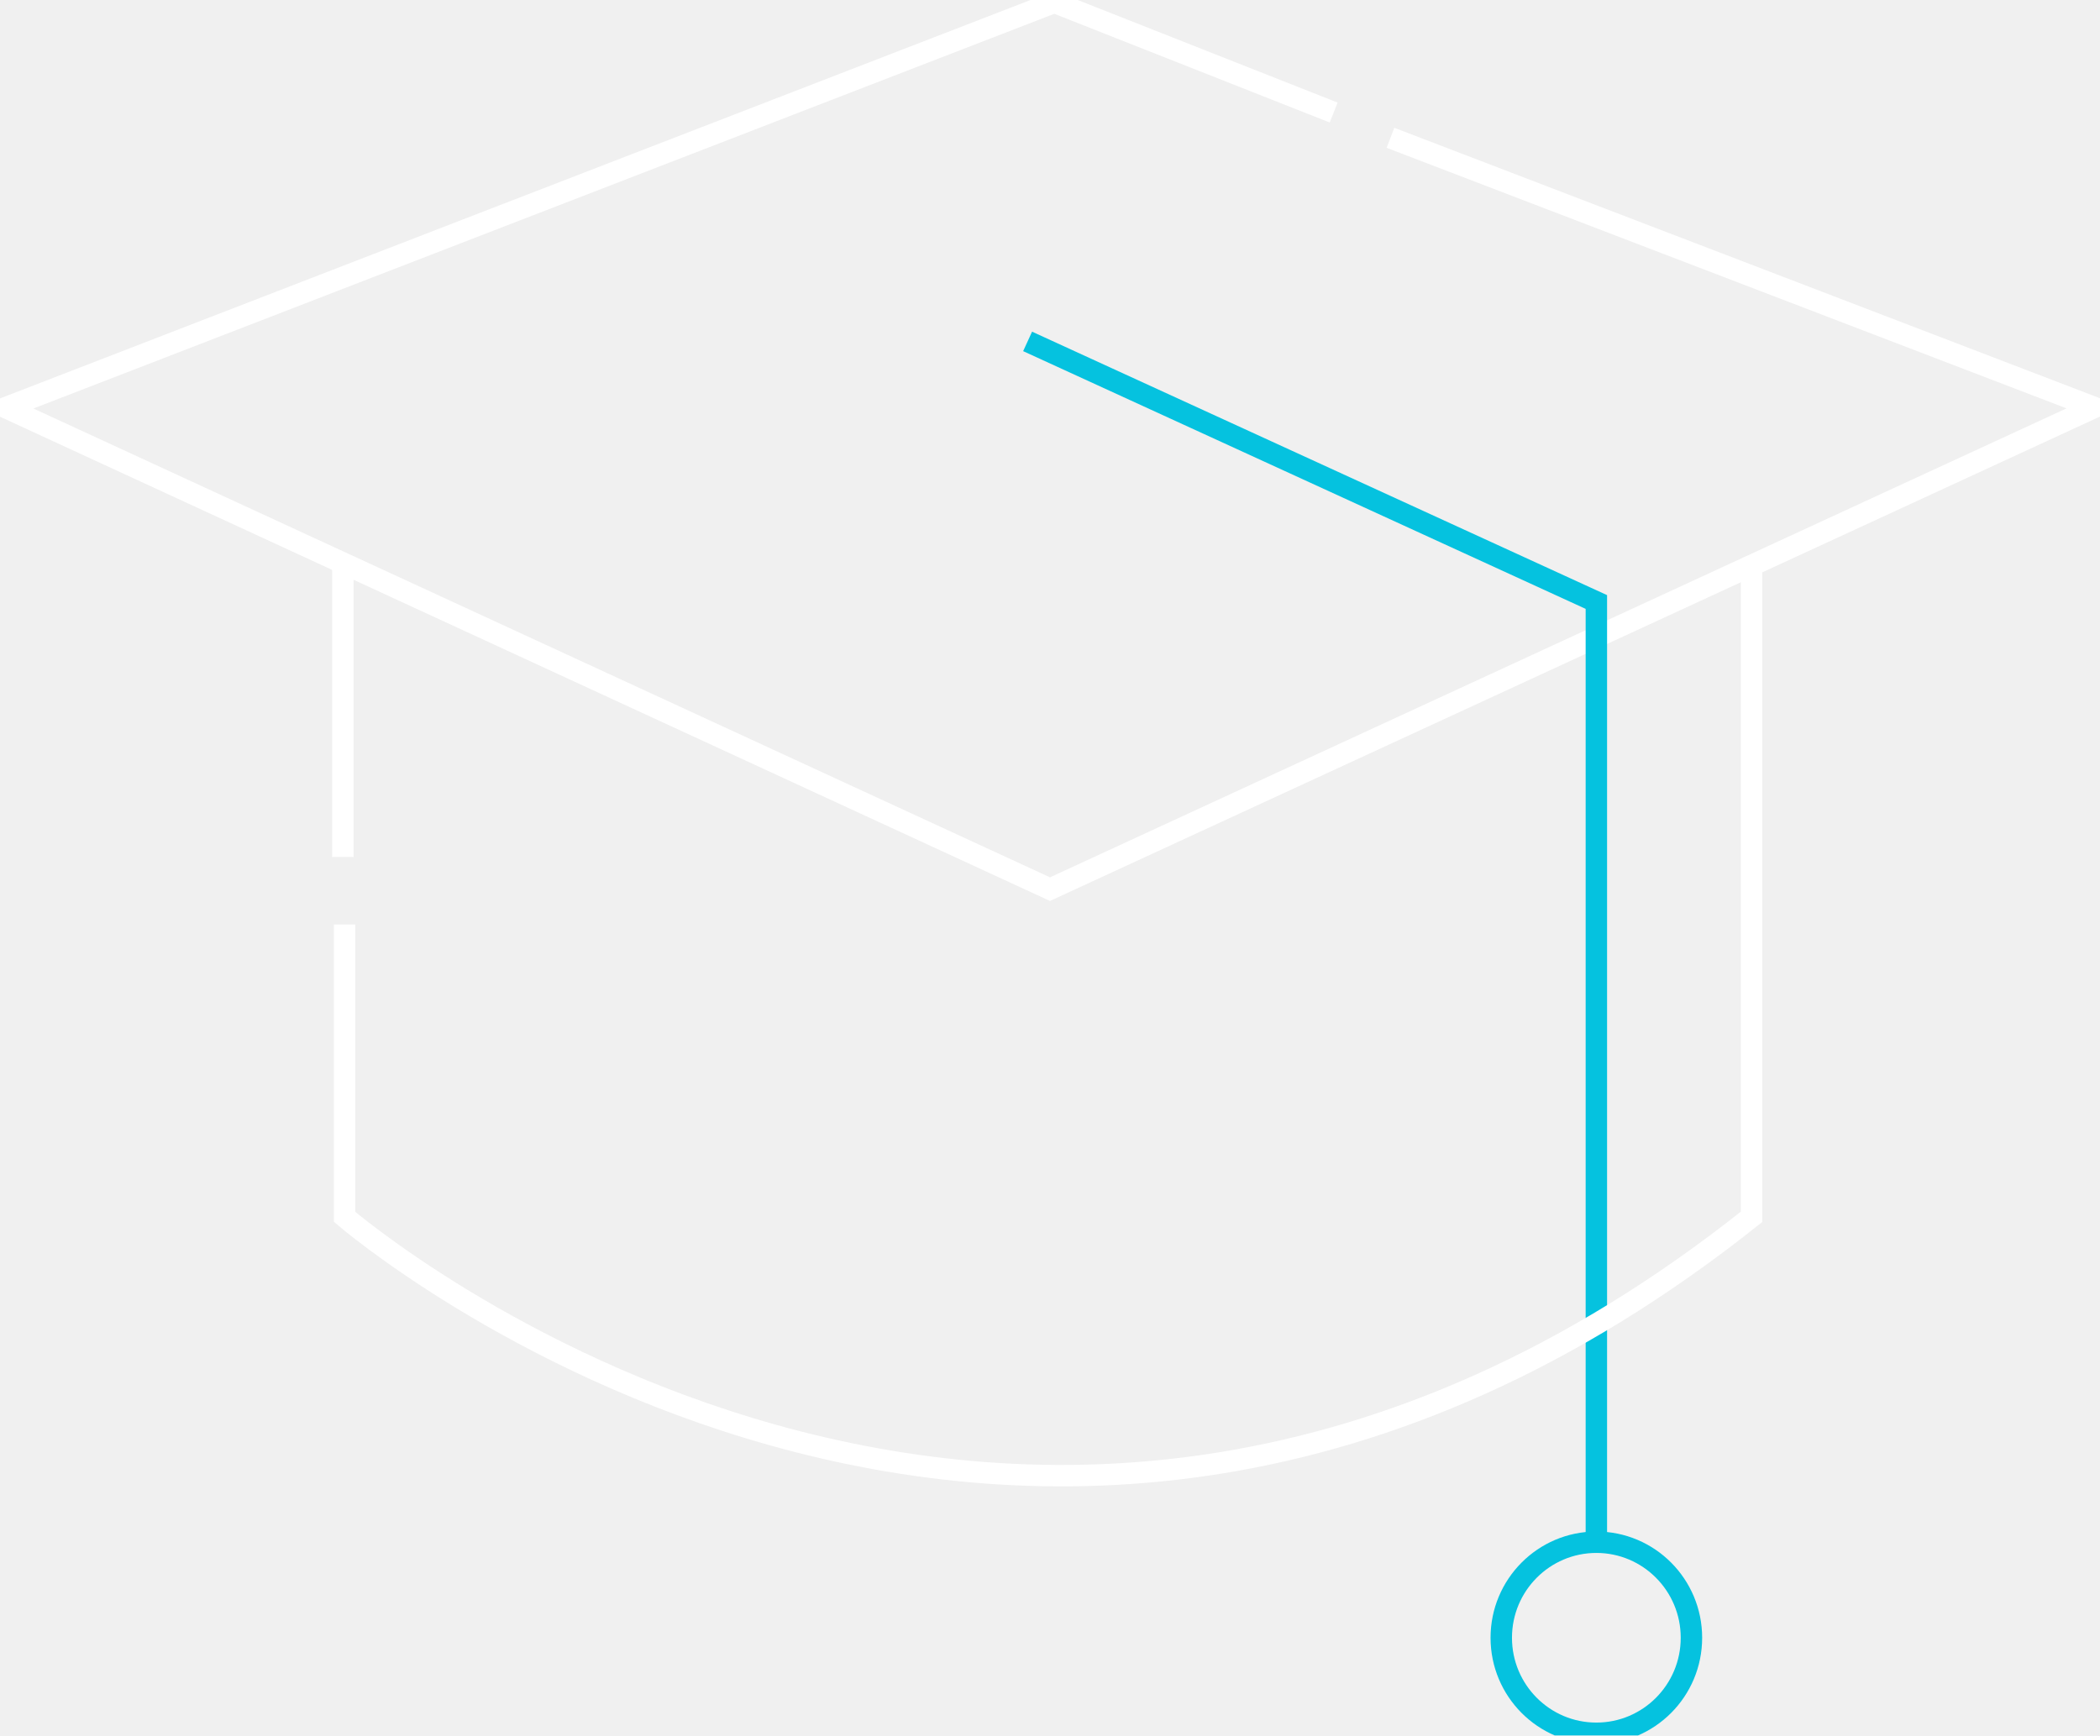
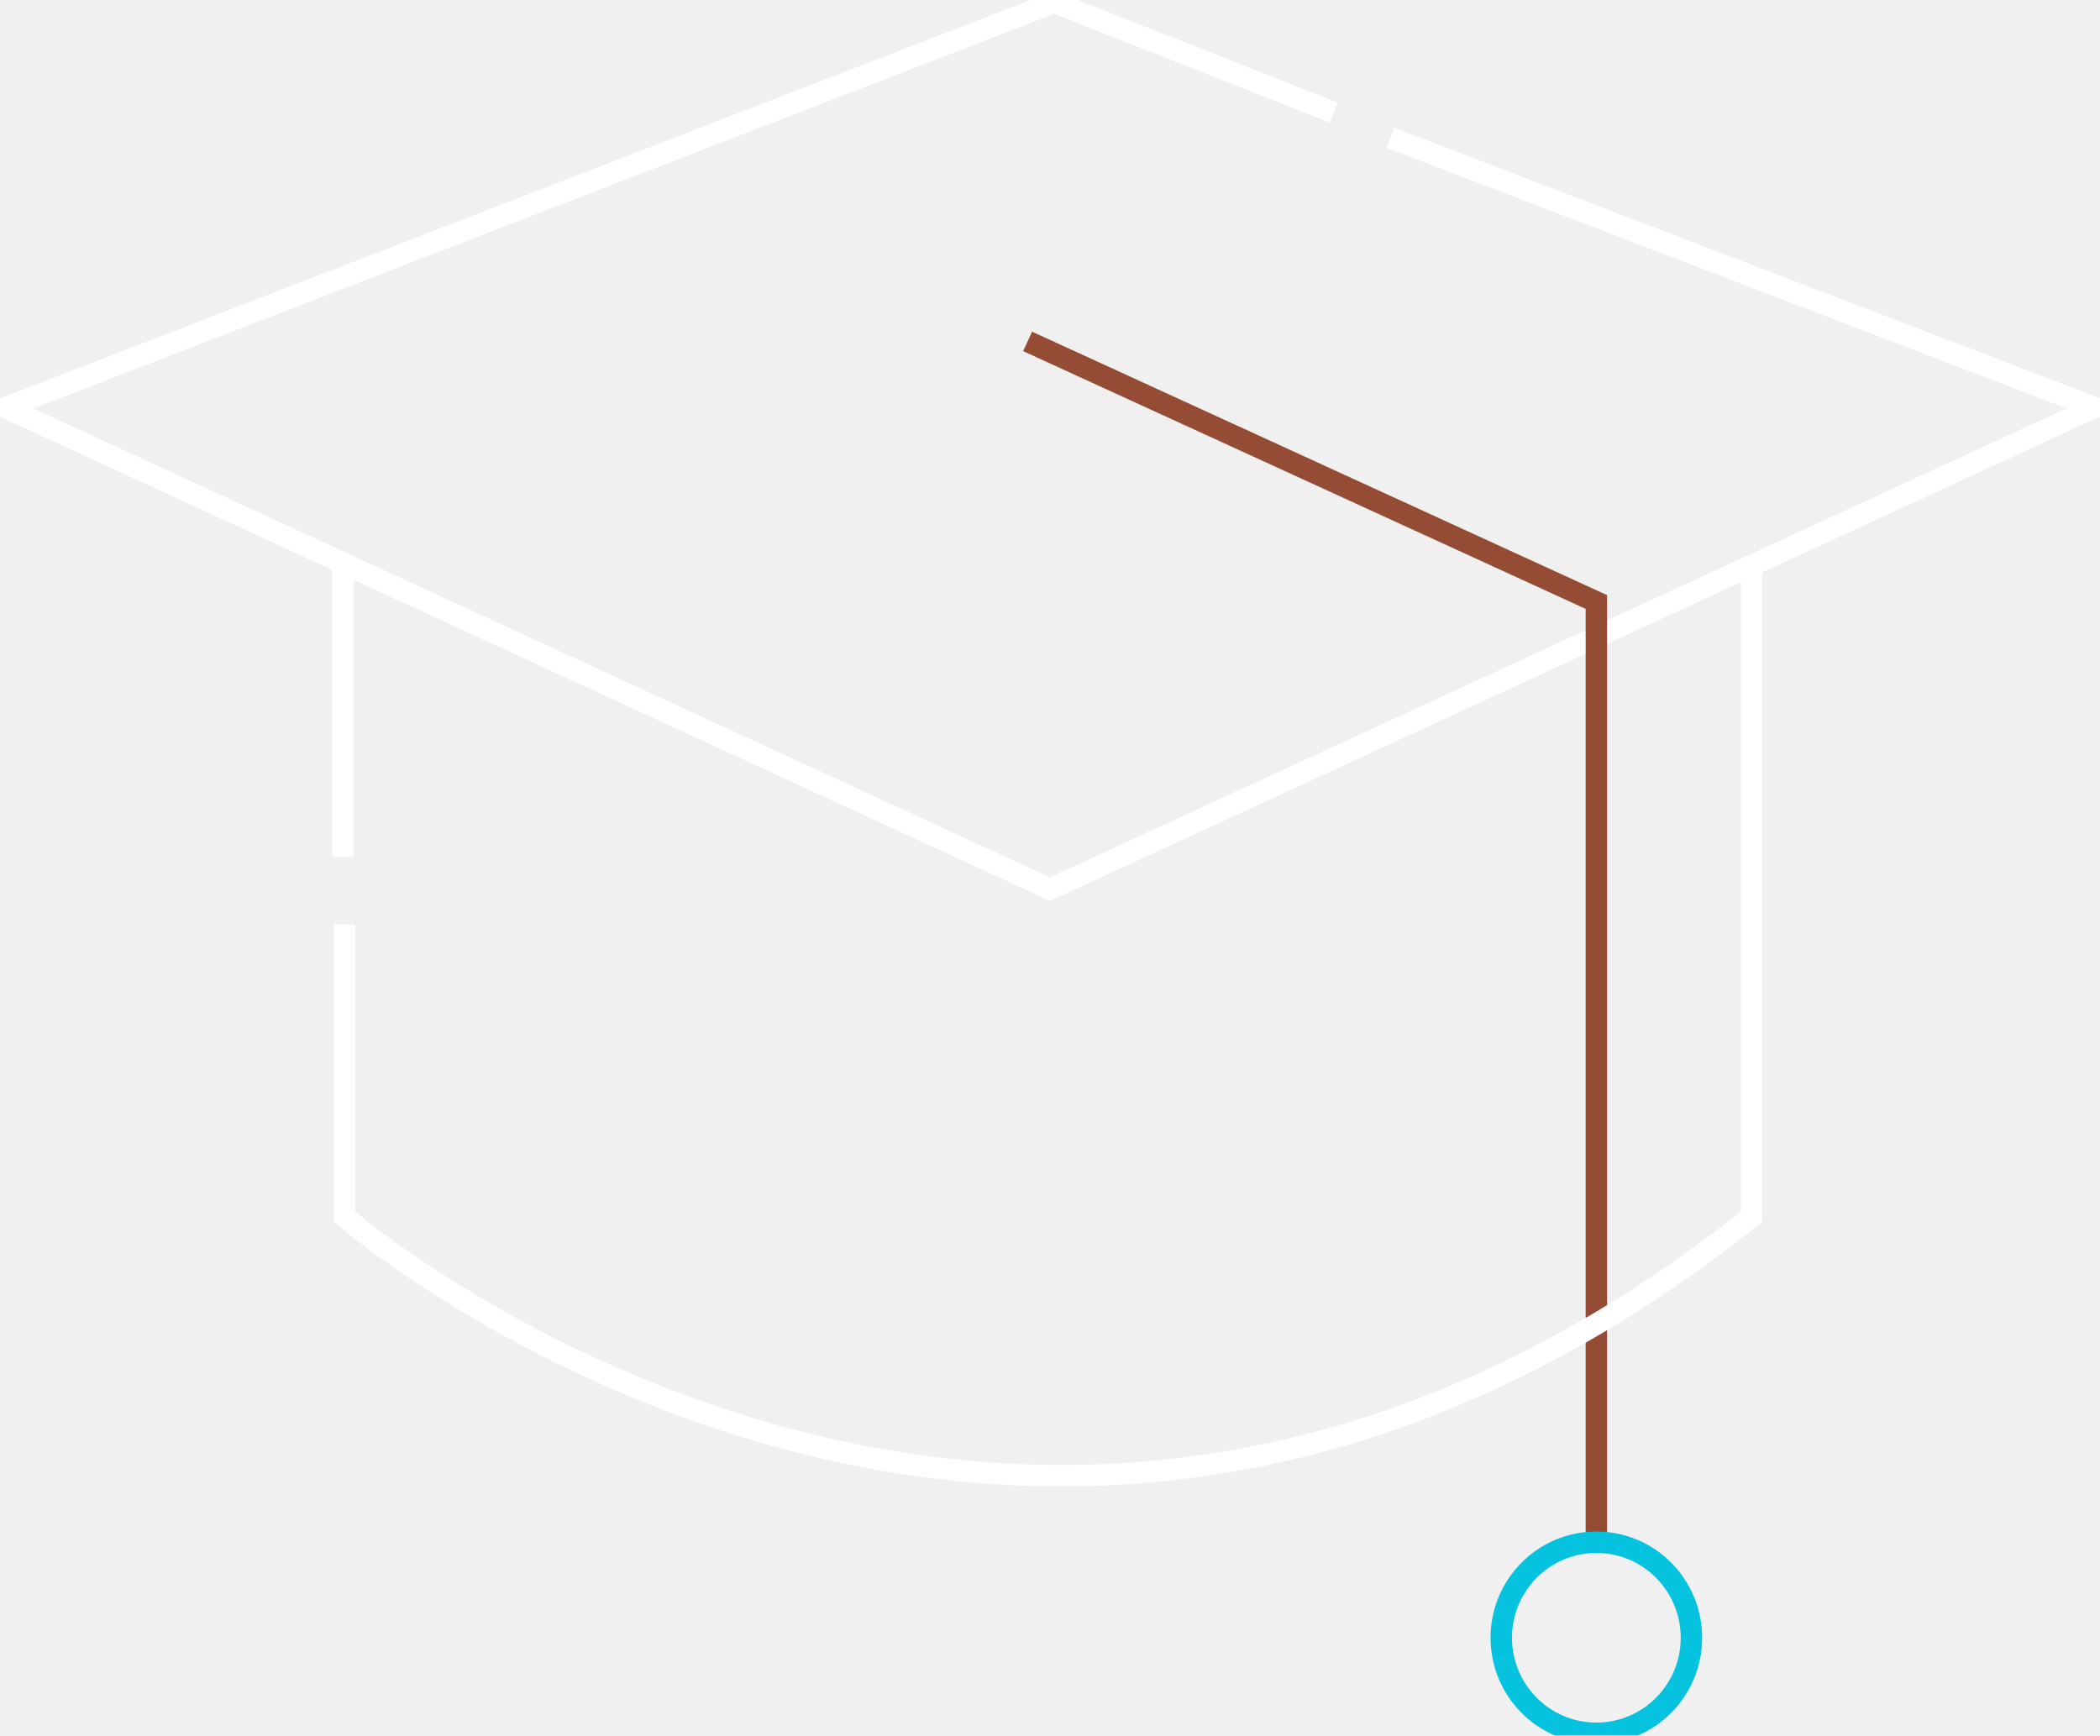
<svg xmlns="http://www.w3.org/2000/svg" width="98" height="81" viewBox="0 0 98 81" fill="none">
  <g clip-path="url(#clip0_1_10240)">
    <path d="M62.238 5.253L49.201 0.107L0.276 19.026L49 41.5L97.725 19.018L64.888 6.432" stroke="white" stroke-miterlimit="10" />
-     <path d="M47.955 15.935L74.497 28.098V71.929" stroke="#05C2DF" stroke-miterlimit="10" />
+     <path d="M47.955 15.935L74.497 28.098V71.929" stroke="#944d34" stroke-miterlimit="10" />
    <path d="M16 26L16 40" stroke="white" stroke-miterlimit="10" />
    <path d="M16.081 43.15V56.795C16.081 56.795 47.582 83.977 81.739 56.795V26.31" stroke="white" stroke-miterlimit="10" />
    <path d="M74.497 80.9C76.948 80.9 78.934 78.904 78.934 76.441C78.934 73.979 76.948 71.982 74.497 71.982C72.046 71.982 70.059 73.979 70.059 76.441C70.059 78.904 72.046 80.9 74.497 80.9Z" stroke="#05C2DF" stroke-miterlimit="10" />
  </g>
  <defs>
    <clipPath id="clip0_1_10240">
      <rect width="98" height="81" fill="white" />
    </clipPath>
  </defs>
</svg>
